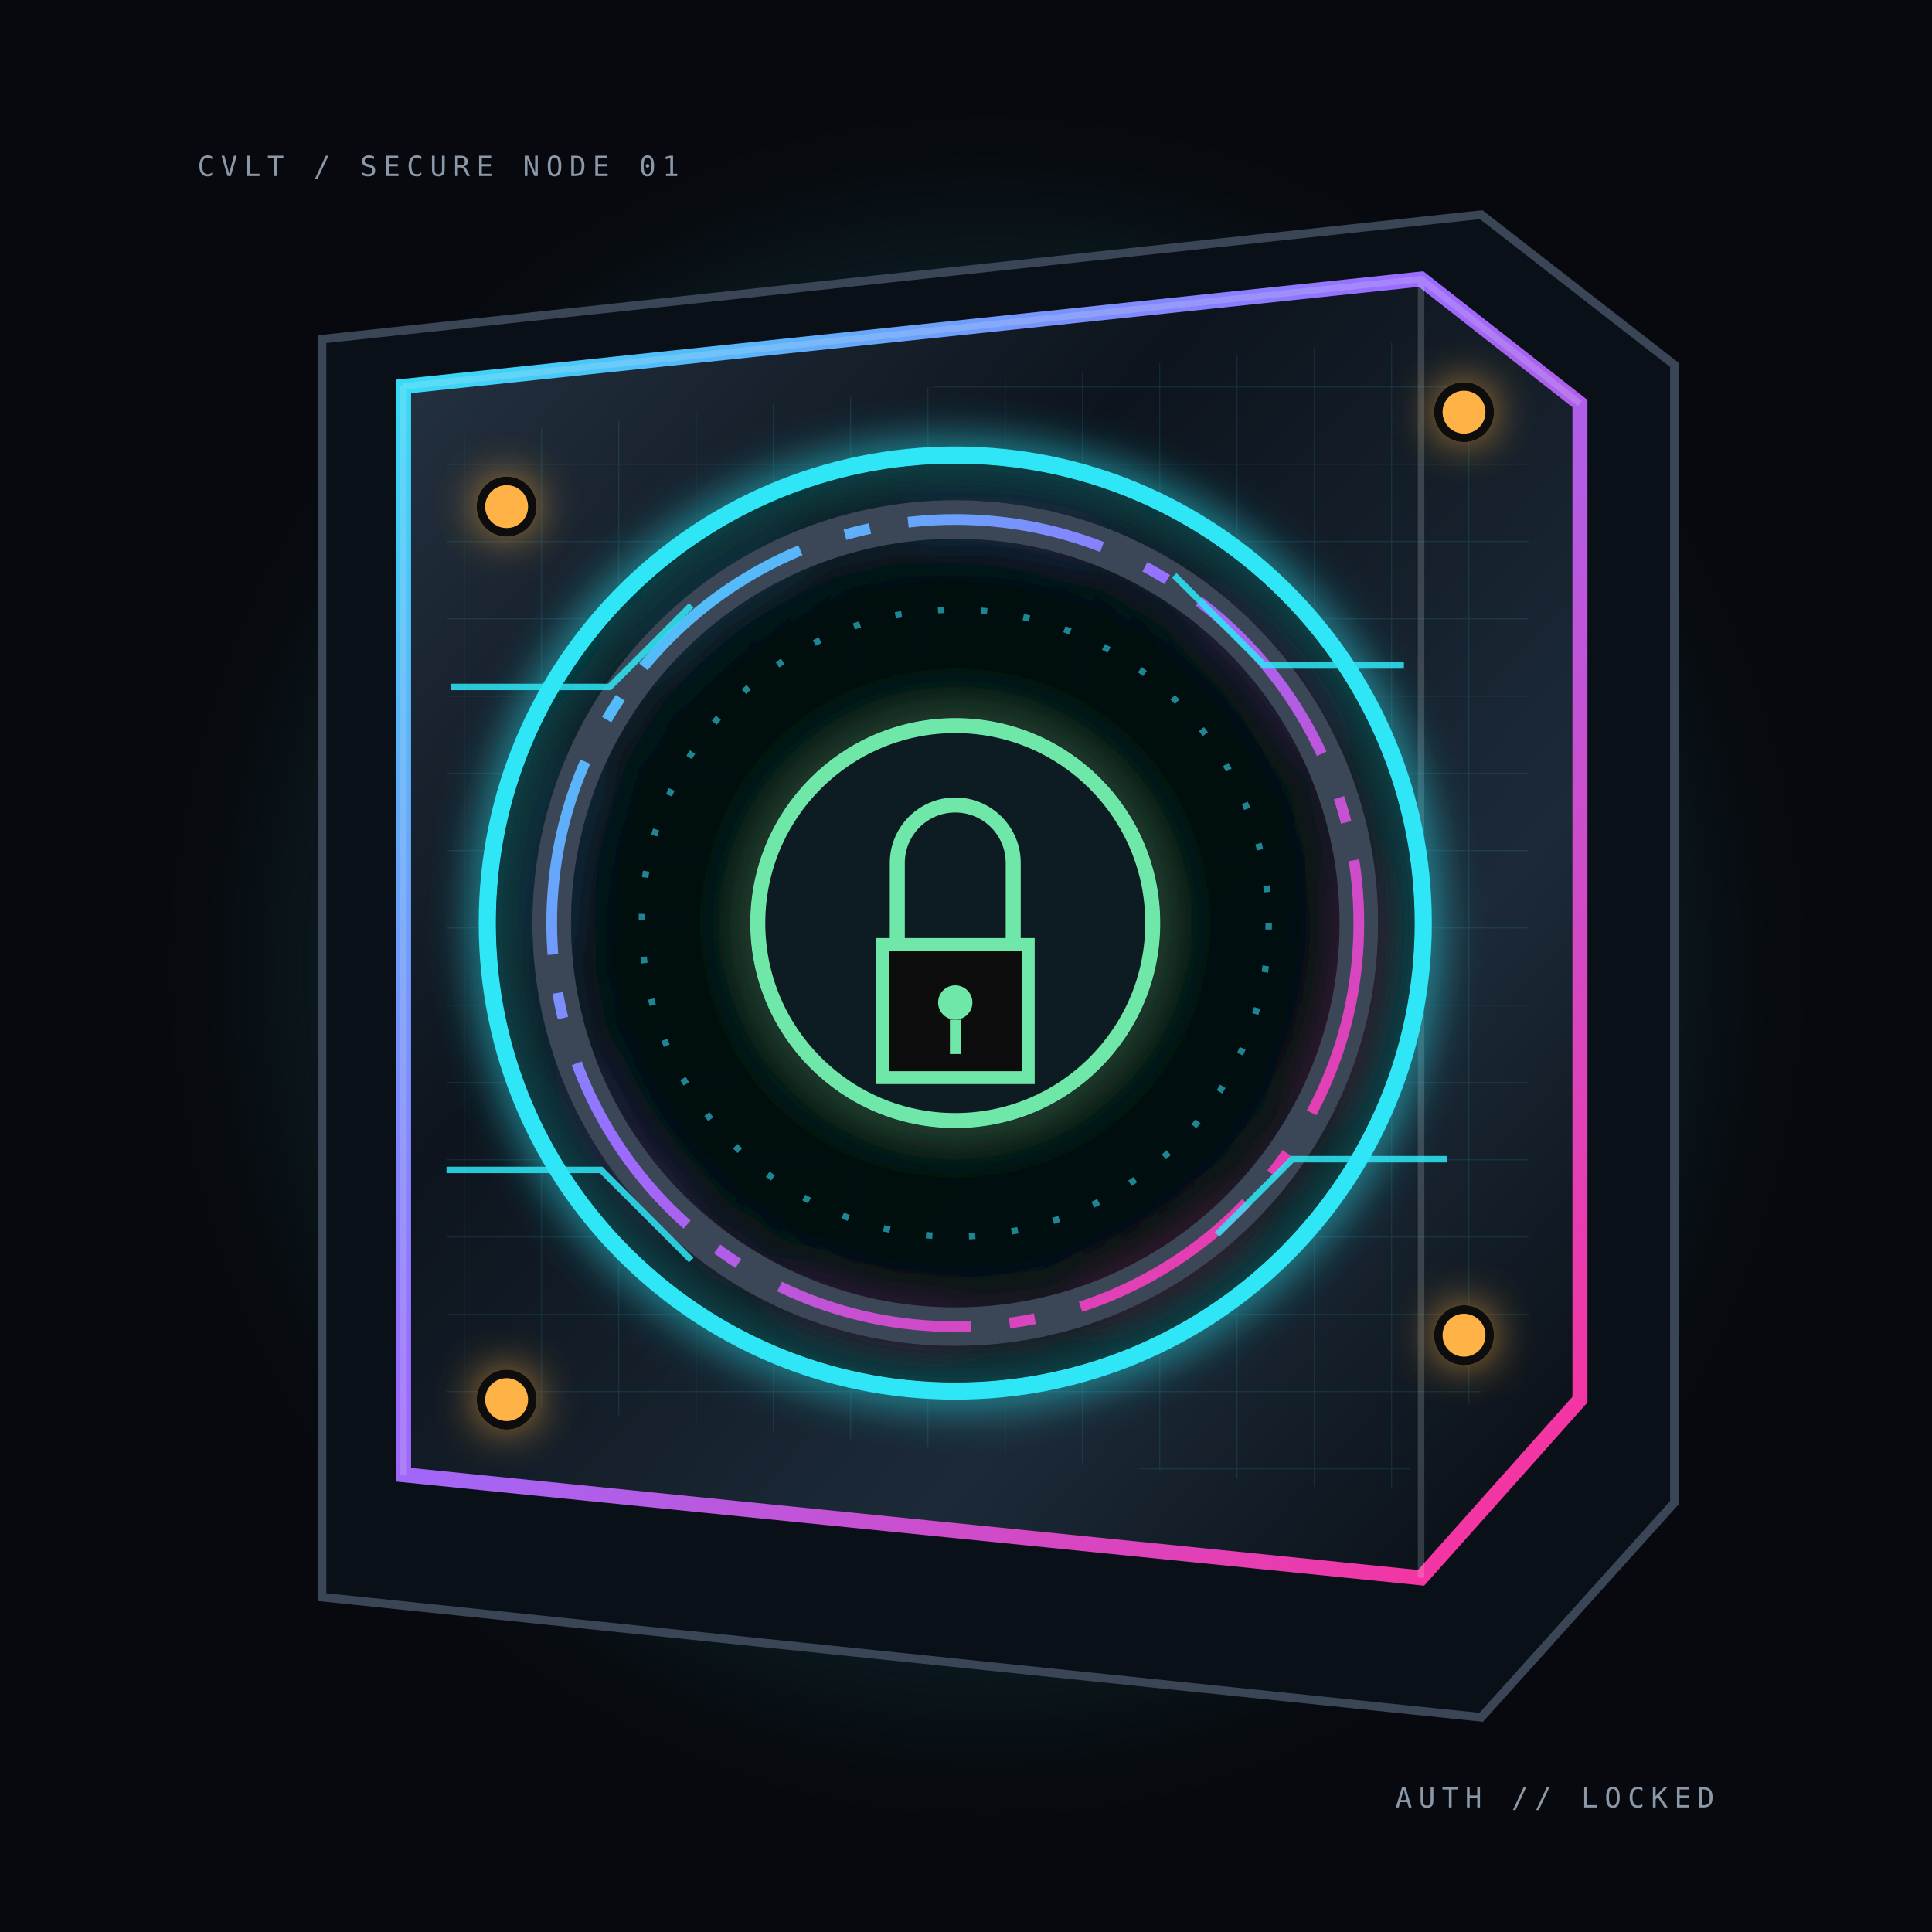
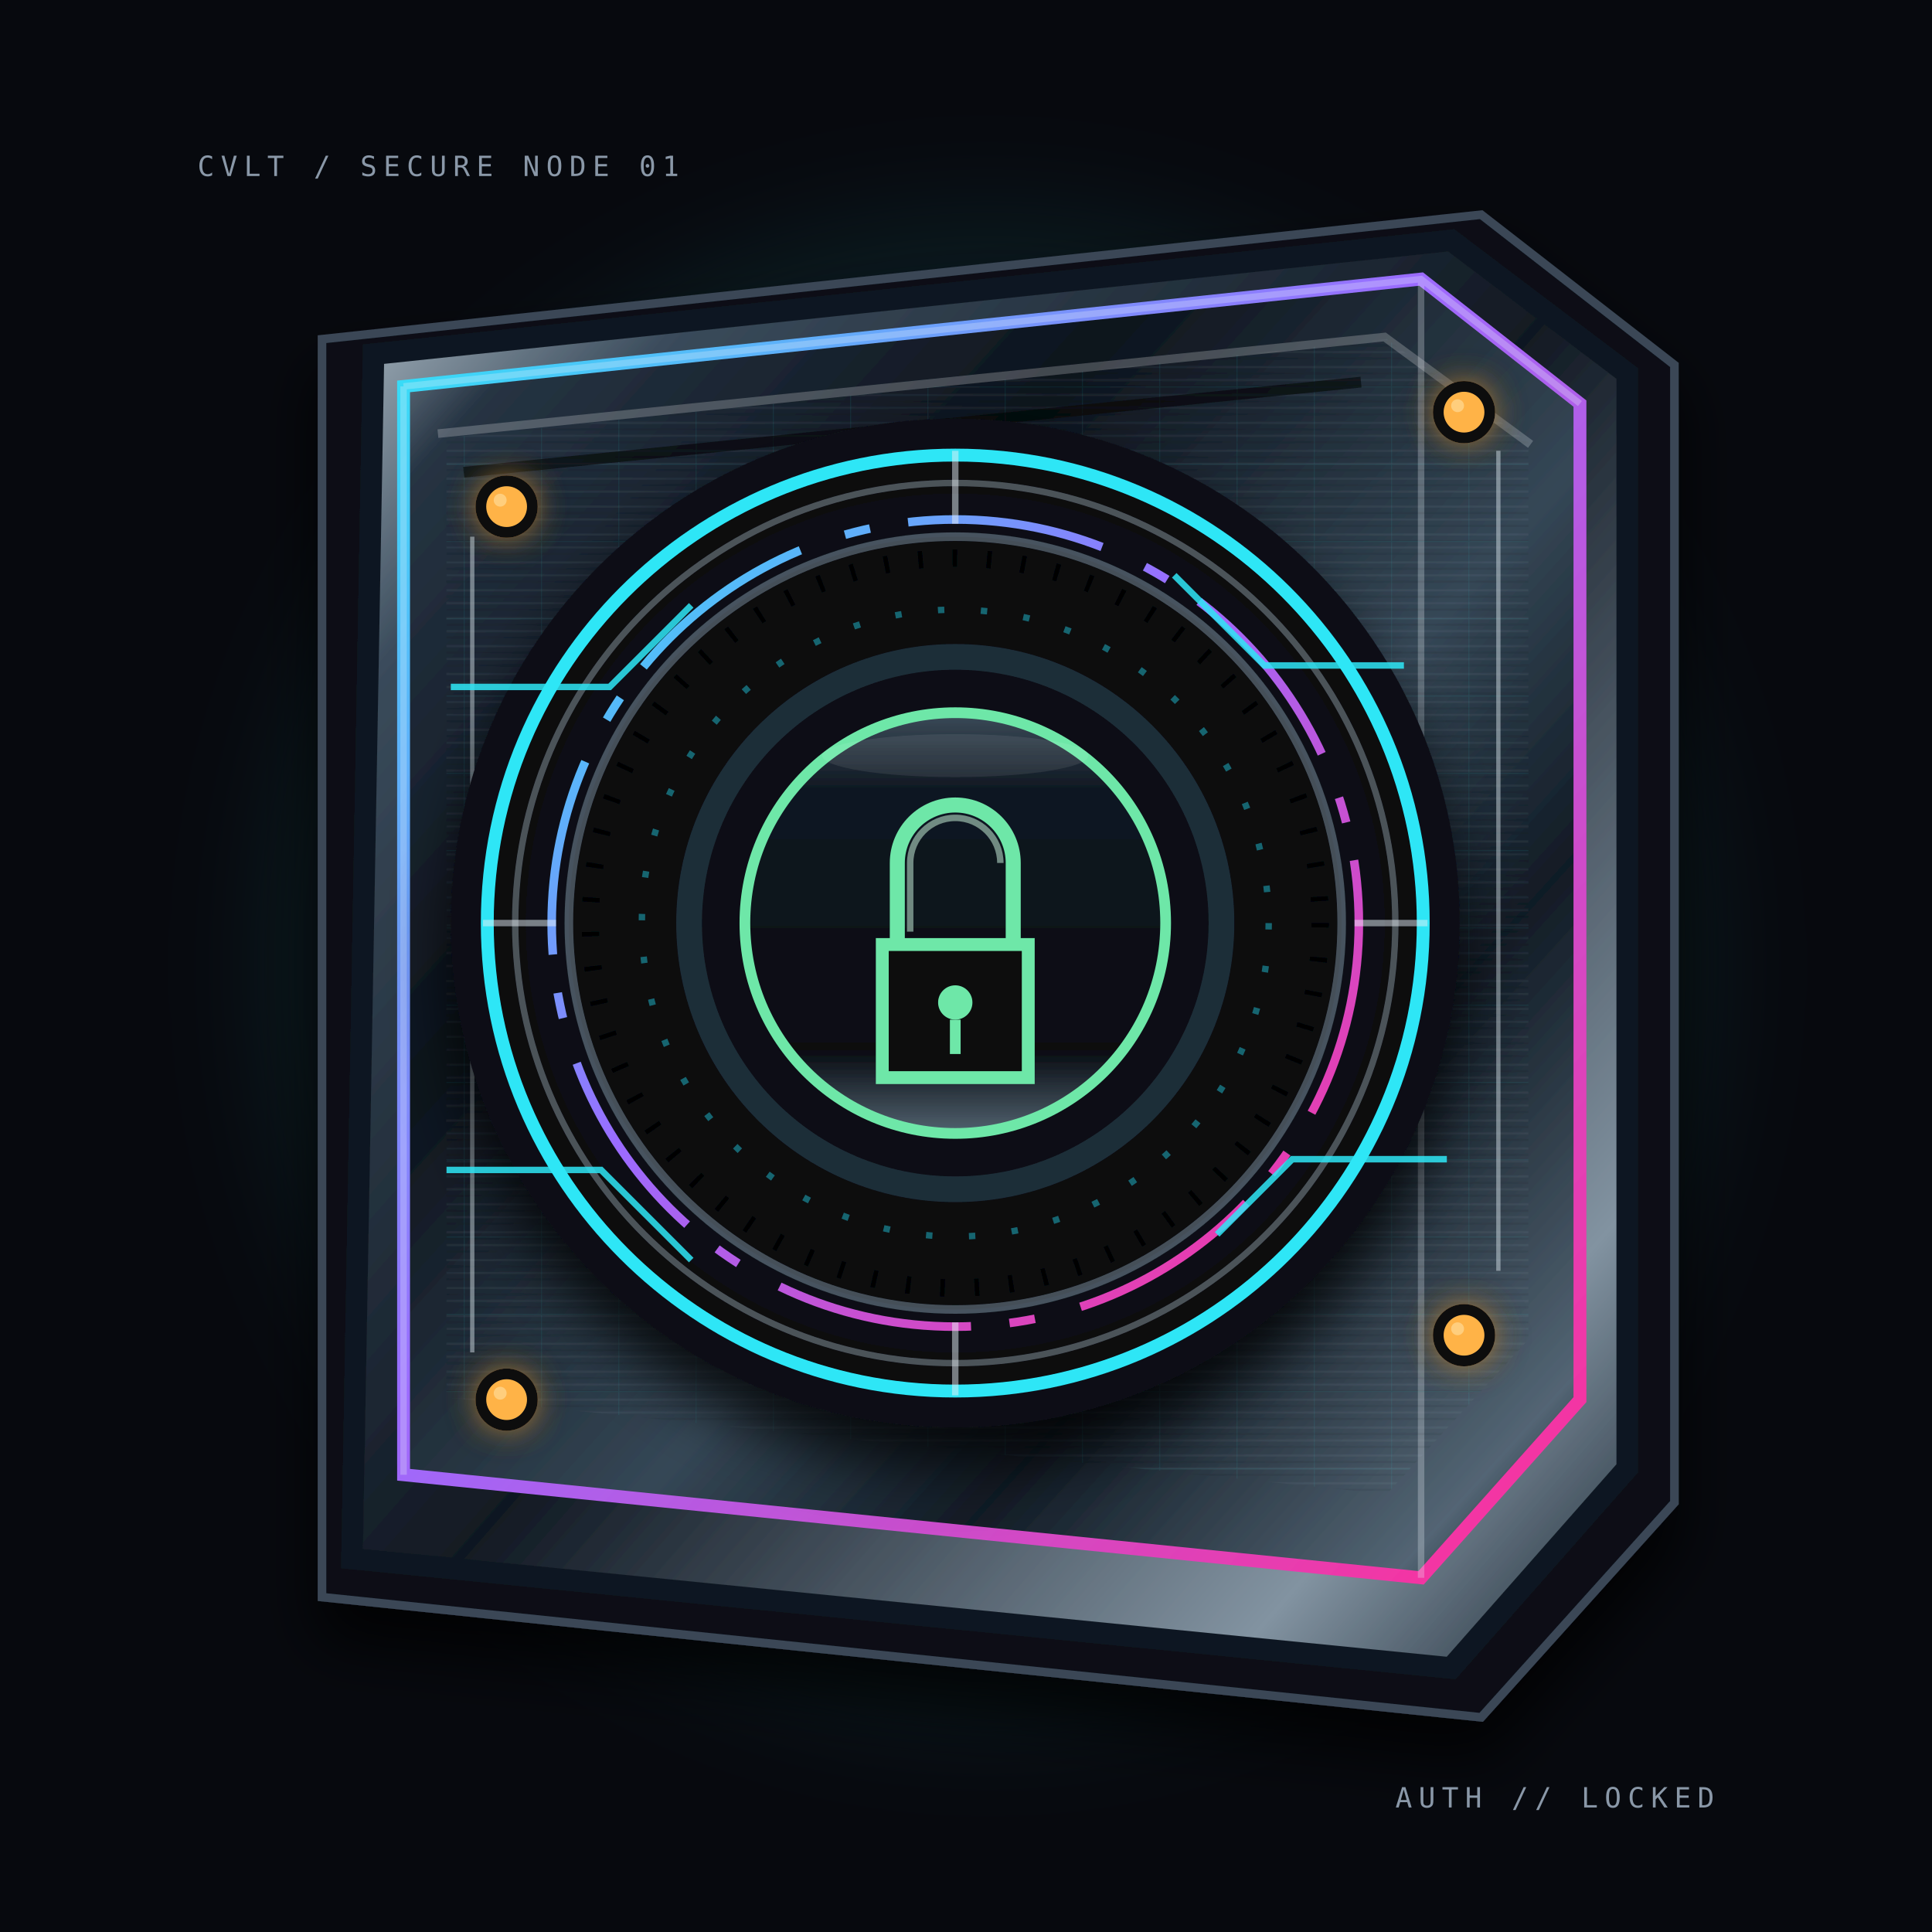
<svg xmlns="http://www.w3.org/2000/svg" viewBox="0 0 900 900" role="img" aria-labelledby="title desc">
  <defs>
    <linearGradient id="steel" x1="0" y1="0" x2="1" y2="1">
-       <stop stop-color="#263443" />
-       <stop offset=".35" stop-color="#0d141d" />
-       <stop offset=".7" stop-color="#1c2a38" />
+       <stop stop-color="#8796a3" />
+       <stop offset=".08" stop-color="#263443" />
+       <stop offset=".32" stop-color="#0d141d" />
+       <stop offset=".57" stop-color="#354756" />
+       <stop offset=".72" stop-color="#111b25" />
+       <stop offset=".92" stop-color="#536574" />
      <stop offset="1" stop-color="#070b11" />
+     </linearGradient>
+     <linearGradient id="steelEdge" x1="0" y1="0" x2="1" y2="1">
+       <stop stop-color="#b9c7d1" />
+       <stop offset=".16" stop-color="#3a4b5b" />
+       <stop offset=".5" stop-color="#111923" />
+       <stop offset=".84" stop-color="#8293a1" />
+       <stop offset="1" stop-color="#1b2733" />
+     </linearGradient>
+     <linearGradient id="darkSteel" x1="0" y1="0" x2="0" y2="1">
+       <stop stop-color="#3b4b59" />
+       <stop offset=".18" stop-color="#101923" />
+       <stop offset=".8" stop-color="#070b11" />
+       <stop offset="1" stop-color="#526370" />
    </linearGradient>
    <linearGradient id="rim" x1="0" y1="0" x2="1" y2="1">
      <stop stop-color="#2ee6f6" />
      <stop offset=".43" stop-color="#9b6bff" />
      <stop offset="1" stop-color="#ff2e97" />
    </linearGradient>
    <radialGradient id="core">
      <stop stop-color="#6ee7a8" stop-opacity=".9" />
      <stop offset=".35" stop-color="#2ee6f6" stop-opacity=".35" />
      <stop offset="1" stop-color="#07090e" stop-opacity="0" />
    </radialGradient>
    <filter id="bloom" x="-50%" y="-50%" width="200%" height="200%">
-       <feGaussianBlur stdDeviation="11" result="b" />
+       <feGaussianBlur stdDeviation="8" result="b" />
      <feMerge>
        <feMergeNode in="b" />
        <feMergeNode in="SourceGraphic" />
      </feMerge>
    </filter>
    <filter id="soft">
      <feGaussianBlur stdDeviation="26" />
    </filter>
+     <filter id="shadow" x="-30%" y="-30%" width="160%" height="160%">
+       <feGaussianBlur in="SourceAlpha" stdDeviation="14" />
+       <feOffset dx="0" dy="18" result="off" />
+       <feFlood flood-color="#000" flood-opacity=".8" />
+       <feComposite in2="off" operator="in" />
+       <feMerge>
+         <feMergeNode />
+         <feMergeNode in="SourceGraphic" />
+       </feMerge>
+     </filter>
+     <filter id="grain" x="-10%" y="-10%" width="120%" height="120%">
+       <feTurbulence type="fractalNoise" baseFrequency=".42" numOctaves="2" seed="8" result="noise" />
+       <feColorMatrix in="noise" type="saturate" values="0" result="mono" />
+       <feComponentTransfer in="mono">
+         <feFuncA type="table" tableValues="0 .12" />
+       </feComponentTransfer>
+       <feBlend in="SourceGraphic" in2="mono" mode="soft-light" />
+     </filter>
    <pattern id="mesh" width="36" height="36" patternUnits="userSpaceOnUse">
-       <path d="M36 0H0V36" fill="none" stroke="#2ee6f6" stroke-opacity=".13" />
+       <path d="M36 0H0V36" fill="none" stroke="#2ee6f6" stroke-opacity=".1" />
+     </pattern>
+     <pattern id="brush" width="13" height="13" patternUnits="userSpaceOnUse">
+       <path d="M0 2h13M0 8h13" stroke="#d9e6ed" stroke-opacity=".08" />
+       <path d="M0 5h13M0 11h13" stroke="#000" stroke-opacity=".1" />
    </pattern>
  </defs>
  <rect width="900" height="900" fill="#07090e" />
  <ellipse cx="460" cy="450" rx="335" ry="350" fill="#2ee6f6" opacity=".08" filter="url(#soft)" />
-   <path d="M150 158 690 100 780 170v530L690 800l-540-56z" fill="#0a1018" stroke="#3a4656" stroke-width="4" />
-   <path d="M188 180 662 130l74 58v464l-74 83-474-48z" fill="url(#steel)" stroke="url(#rim)" stroke-width="7" />
-   <path d="M188 180 662 130l74 58M188 180v507M662 130v605" fill="none" stroke="#e9f1f7" stroke-opacity=".18" stroke-width="3" />
-   <path d="M208 204 646 158l66 48v418l-66 72-438-45z" fill="url(#mesh)" opacity=".8" />
-   <g filter="url(#bloom)" fill="#ffb347" stroke="#07090e" stroke-width="4">
+   <g filter="url(#shadow)">
+     <path d="M150 158 690 100 780 170v530L690 800l-540-56z" fill="#0a1018" stroke="#3a4656" stroke-width="4" />
+     <path d="M174 165 676 112l82 62v510l-82 93-512-51z" fill="url(#steelEdge)" stroke="#101923" stroke-width="10" />
+     <path d="M188 180 662 130l74 58v464l-74 83-474-48z" fill="url(#steel)" stroke="url(#rim)" stroke-width="6" />
+     <path d="M188 180 662 130l74 58M188 180v507M662 130v605" fill="none" stroke="#e9f1f7" stroke-opacity=".28" stroke-width="3" />
+     <path d="M208 204 646 158l66 48v418l-66 72-438-45z" fill="url(#brush)" opacity=".65" />
+     <path d="M208 204 646 158l66 48v418l-66 72-438-45z" fill="url(#mesh)" opacity=".72" />
+     <path d="M204 202 645 157l68 50" fill="none" stroke="#fff" stroke-opacity=".22" stroke-width="4" />
+     <path d="M216 220 634 178" fill="none" stroke="#000" stroke-opacity=".55" stroke-width="5" />
+   </g>
+   <g filter="url(#bloom)" fill="#ffb347" stroke="#07090e" stroke-width="5">
    <circle cx="236" cy="236" r="12" />
    <circle cx="682" cy="192" r="12" />
    <circle cx="236" cy="652" r="12" />
    <circle cx="682" cy="622" r="12" />
  </g>
-   <g transform="translate(445 430)" filter="url(#bloom)">
-     <circle r="218" fill="#07090e" fill-opacity=".82" stroke="#2ee6f6" stroke-width="8" />
-     <circle r="188" fill="none" stroke="#3a4656" stroke-width="18" />
-     <circle r="188" fill="none" stroke="url(#rim)" stroke-width="5" stroke-dasharray="92 22 12 18" />
-     <circle r="146" fill="none" stroke="#2ee6f6" stroke-opacity=".55" stroke-width="3" stroke-dasharray="3 17" />
-     <circle r="115" fill="url(#core)" opacity=".8" />
-     <circle r="92" fill="#101a24" stroke="#6ee7a8" stroke-width="7" />
+   <g fill="#ffd58b" opacity=".8">
+     <circle cx="233" cy="233" r="3" />
+     <circle cx="679" cy="189" r="3" />
+     <circle cx="233" cy="649" r="3" />
+     <circle cx="679" cy="619" r="3" />
+   </g>
+   <g opacity=".48" fill="none" stroke="#d7e4eb" stroke-width="2">
+     <path d="M220 250 220 630" />
+     <path d="M698 210v382" />
+   </g>
+   <g transform="translate(445 430)" filter="url(#shadow)">
+     <circle r="226" fill="#05080d" fill-opacity=".9" stroke="#0a1119" stroke-width="18" />
+     <circle r="218" fill="#07090e" stroke="#2ee6f6" stroke-width="6" />
+     <circle r="205" fill="none" stroke="#9eabb5" stroke-opacity=".45" stroke-width="3" />
+     <circle r="190" fill="none" stroke="#0b1119" stroke-width="20" />
+     <circle r="180" fill="none" stroke="#768694" stroke-opacity=".56" stroke-width="4" />
+     <circle r="188" fill="none" stroke="url(#rim)" stroke-width="4" stroke-dasharray="92 22 12 18" />
+     <circle r="170" fill="none" stroke="#000" stroke-opacity=".7" stroke-width="8" stroke-dasharray="2 14" />
+     <circle r="146" fill="none" stroke="#2ee6f6" stroke-opacity=".42" stroke-width="3" stroke-dasharray="3 17" />
+     <circle r="124" fill="#080d13" stroke="#1f2d39" stroke-width="12" />
+     <circle r="115" fill="url(#core)" opacity=".7" />
+     <circle r="98" fill="url(#darkSteel)" stroke="#6ee7a8" stroke-width="5" />
+     <ellipse cy="-78" rx="62" ry="10" fill="#fff" opacity=".08" />
    <path d="M-34 10h68v62h-68z" fill="#07090e" stroke="#6ee7a8" stroke-width="6" />
    <path d="M-27 10v-38a27 27 0 0 1 54 0v38" fill="none" stroke="#6ee7a8" stroke-width="7" />
+     <path d="M-21 4v-32a21 21 0 0 1 42 0" fill="none" stroke="#d5ffe7" stroke-opacity=".5" stroke-width="3" />
    <circle cy="37" r="8" fill="#6ee7a8" />
    <path d="M0 45v16" stroke="#6ee7a8" stroke-width="5" />
+     <path d="M-220 0h34M186 0h34M0-220v34M0 186v34" stroke="#e9f1f7" stroke-opacity=".5" stroke-width="3" />
  </g>
  <g fill="none" stroke="#2ee6f6" stroke-width="3" opacity=".85">
    <path d="M210 320h74l38-38" />
    <path d="M654 310h-65l-42-42" />
    <path d="M208 545h72l42 42" />
    <path d="M674 540h-72l-35 35" />
  </g>
  <g font-family="monospace" font-size="13" letter-spacing="3" fill="#8a98a8">
    <text x="92" y="82">CVLT / SECURE NODE 01</text>
    <text x="650" y="842">AUTH // LOCKED</text>
  </g>
</svg>
